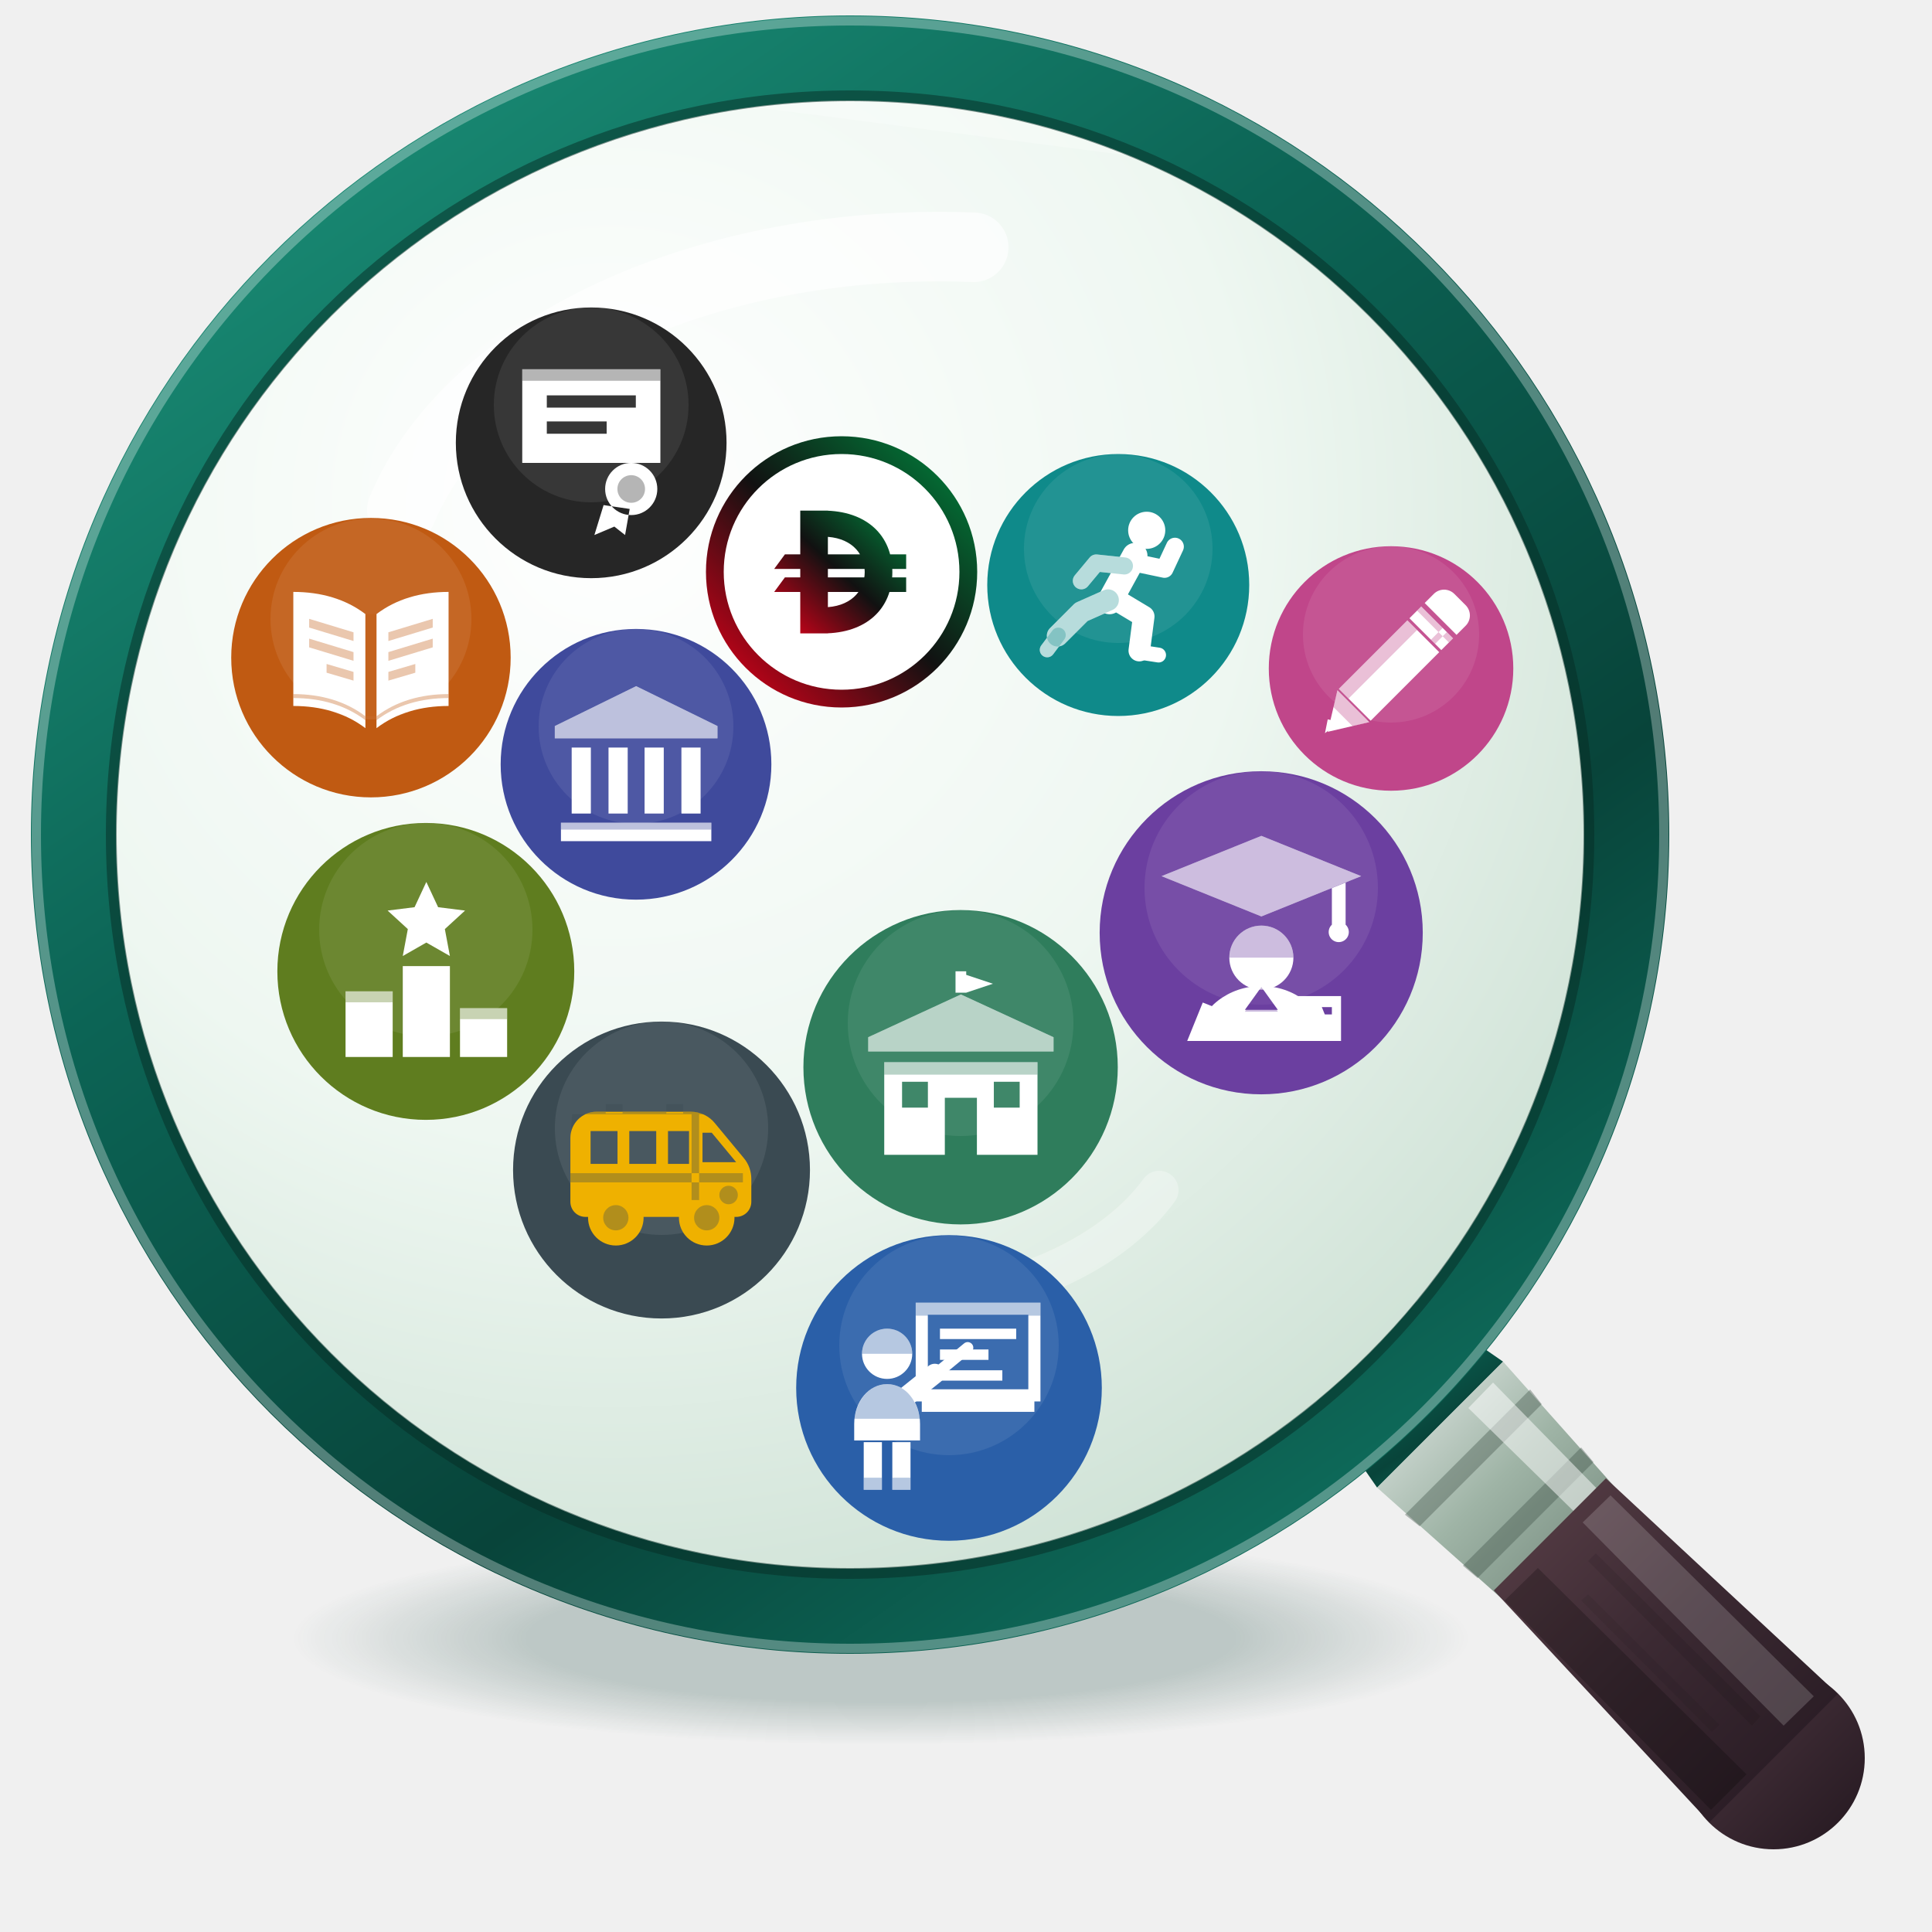
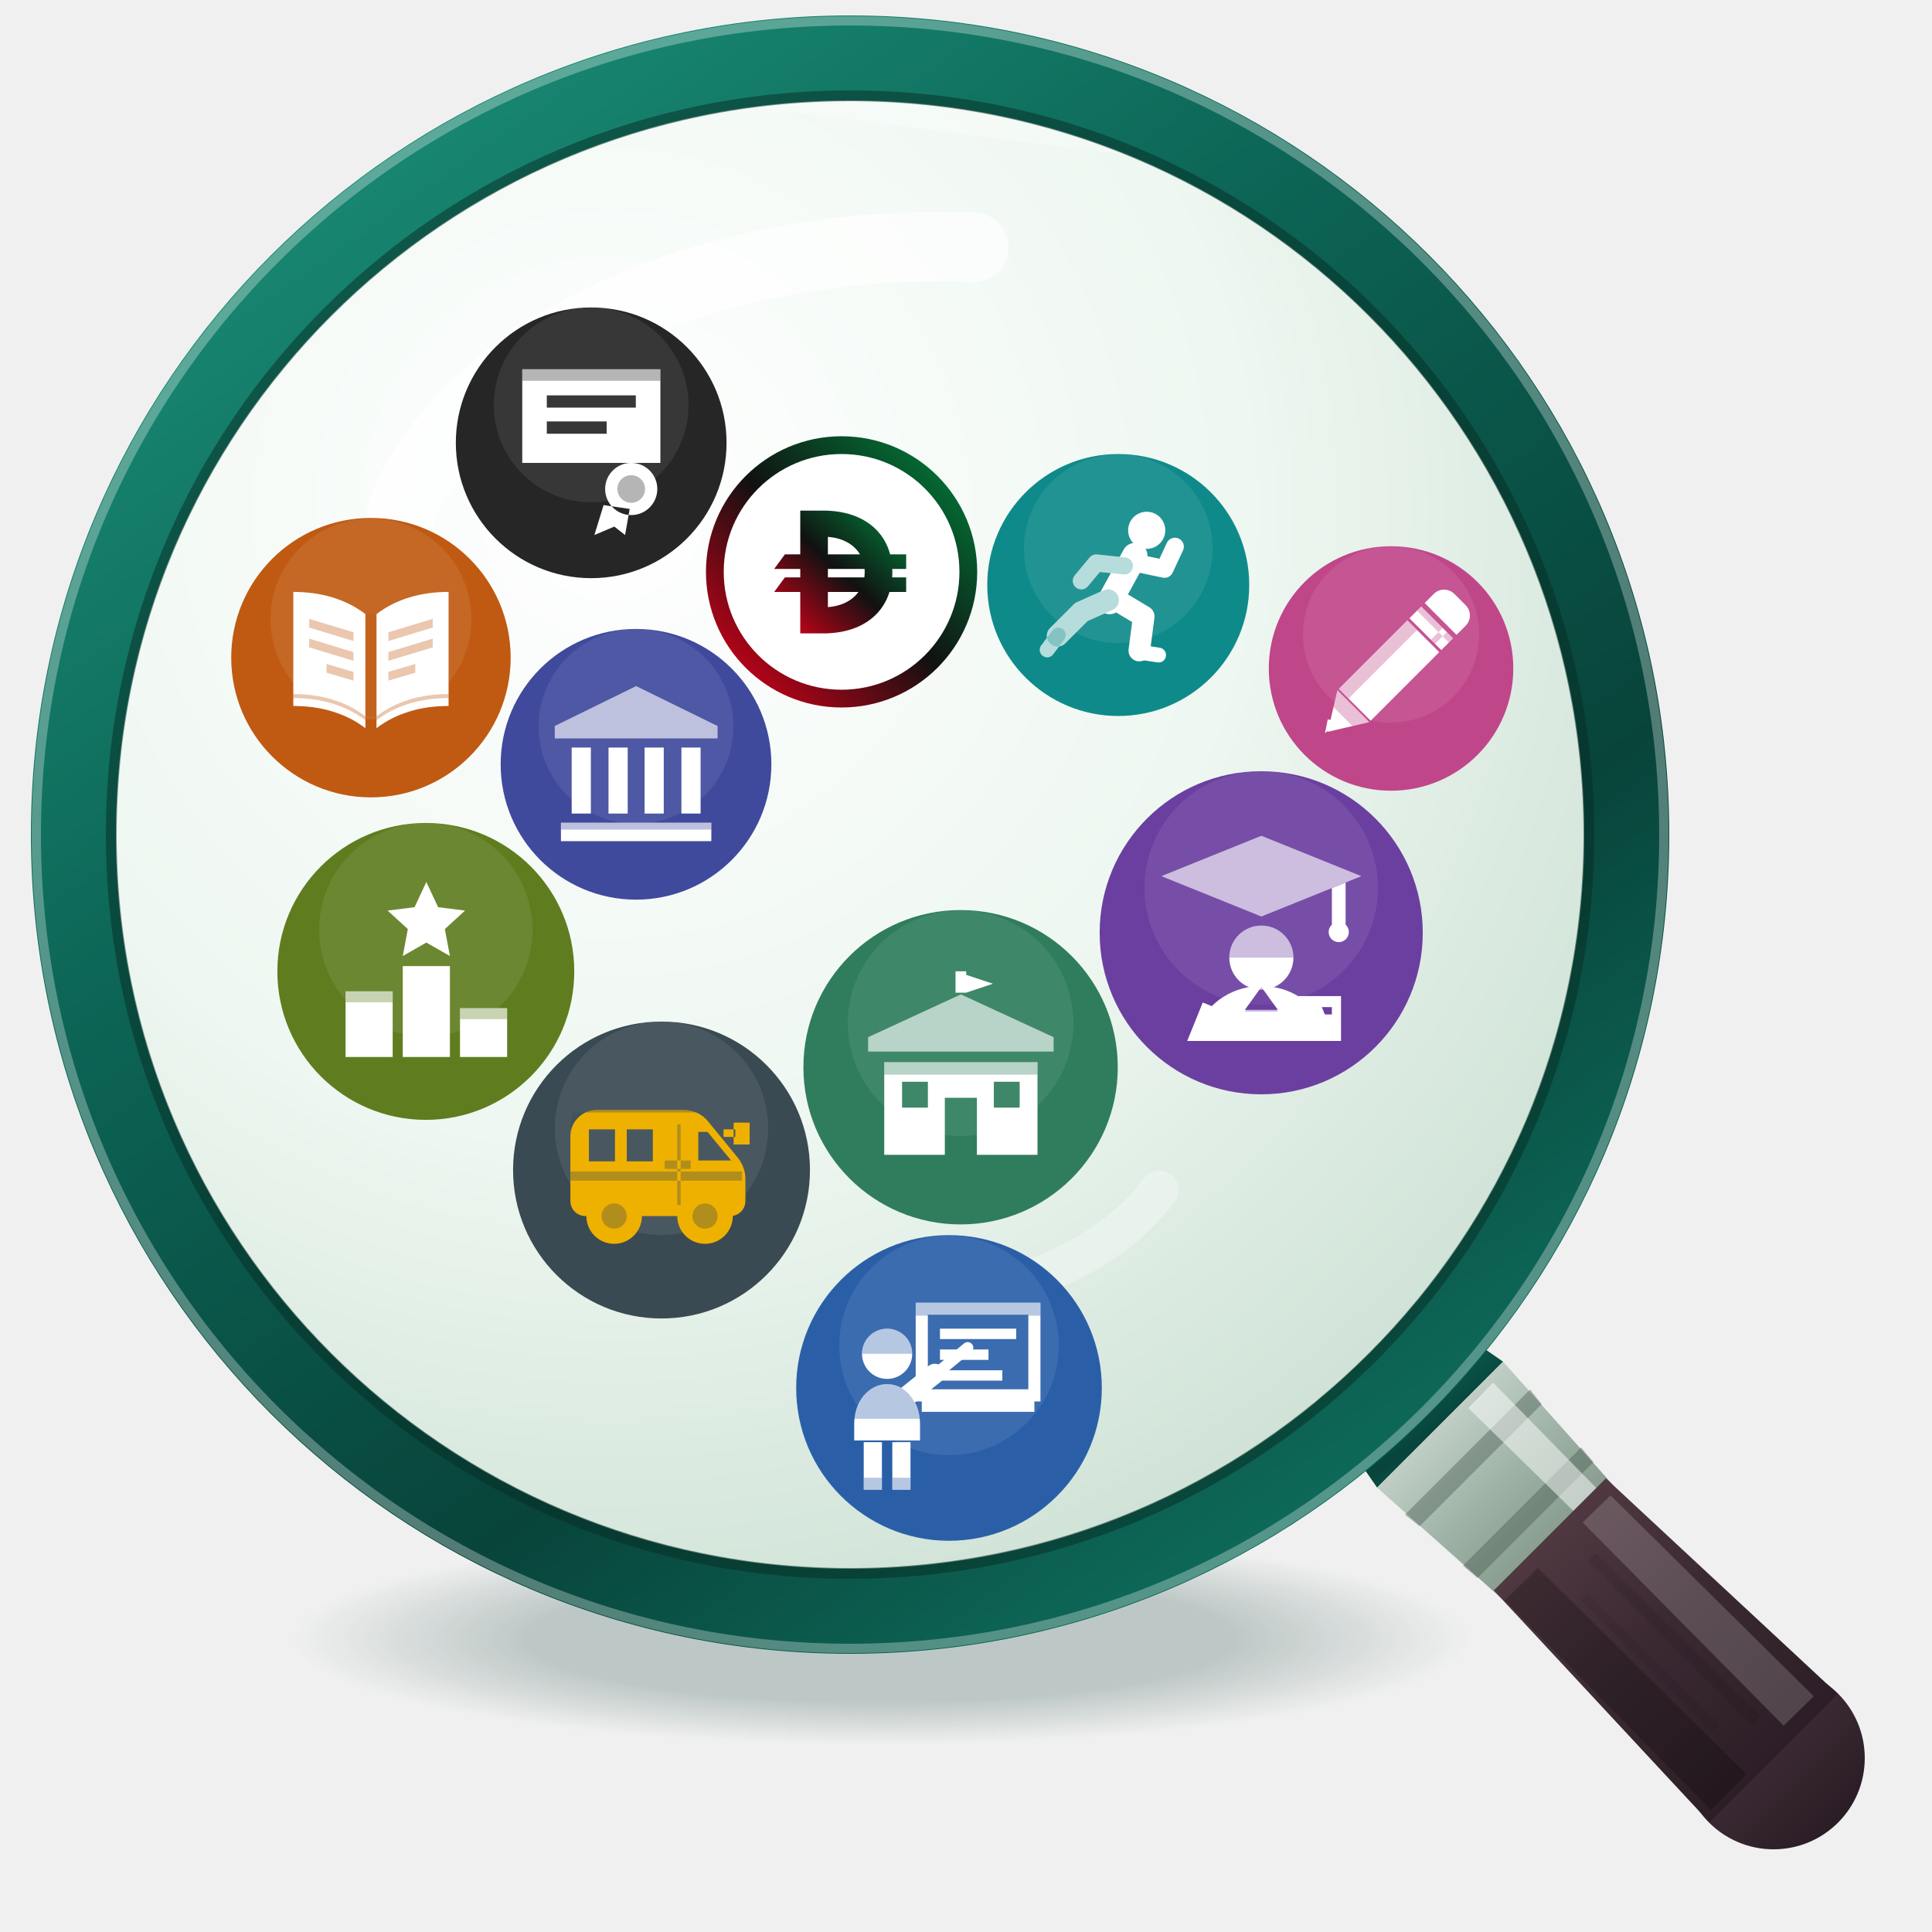
<svg xmlns="http://www.w3.org/2000/svg" viewBox="0 0 250 250" width="250" height="250" role="img" aria-label="Dubai Schools">
  <defs>
    <clipPath id="lensClip">
      <circle cx="110" cy="108" r="95" />
    </clipPath>
    <radialGradient id="glass" cx="34%" cy="28%" r="78%">
      <stop offset="0" stop-color="#ffffff" />
      <stop offset="0.55" stop-color="#eef7f1" />
      <stop offset="1" stop-color="#cfe2d6" />
    </radialGradient>
    <linearGradient id="ringMetal" x1="0.15" y1="0" x2="0.85" y2="1">
      <stop offset="0" stop-color="#1a8d76" />
      <stop offset="0.35" stop-color="#0c6455" />
      <stop offset="0.7" stop-color="#08443a" />
      <stop offset="1" stop-color="#0f7361" />
    </linearGradient>
    <linearGradient id="handleWood" x1="0" y1="0" x2="1" y2="1">
      <stop offset="0" stop-color="#5a4048" />
      <stop offset="0.45" stop-color="#3c2a33" />
      <stop offset="1" stop-color="#241820" />
    </linearGradient>
    <linearGradient id="ferrule" x1="0" y1="0" x2="1" y2="1">
      <stop offset="0" stop-color="#e6ecea" />
      <stop offset="0.5" stop-color="#9fb4a6" />
      <stop offset="1" stop-color="#6f8478" />
    </linearGradient>
    <linearGradient id="dhGrad" x1="0" y1="1" x2="1" y2="0">
      <stop offset="0" stop-color="#e2001a" />
      <stop offset="0.5" stop-color="#111111" />
      <stop offset="1" stop-color="#00843d" />
    </linearGradient>
    <radialGradient id="drop" cx="50%" cy="50%" r="50%">
      <stop offset="0.6" stop-color="#0b3b31" stop-opacity=".22" />
      <stop offset="1" stop-color="#0b3b31" stop-opacity="0" />
    </radialGradient>
  </defs>
  <ellipse cx="114" cy="212" rx="76.32" ry="13.78" fill="url(#drop)" />
  <path d="M170.1 180.8 L178.2 192.5 L194.5 176.2 L182.8 168.1 Z" fill="url(#ringMetal)" />
  <path d="M178.2 192.5 L194.7 207.2 L209.2 192.7 L194.5 176.2 Z" fill="url(#ferrule)" />
  <path d="M181.8 196.0 L183.7 197.5 L199.5 181.7 L198.0 179.8 Z" fill="#3f5148" opacity=".38" />
  <path d="M189.3 202.6 L191.2 204.2 L206.2 189.2 L204.6 187.3 Z" fill="#3f5148" opacity=".38" />
  <path d="M190.0 182.2 L204.3 196.2 L207.2 193.2 L193.2 178.9 Z" fill="#ffffff" opacity=".5" />
  <circle cx="229.5" cy="227.5" r="11.8" fill="url(#handleWood)" />
  <path d="M193.3 205.8 L221.2 235.8 L237.8 219.2 L207.8 191.3 Z" fill="url(#handleWood)" />
  <path d="M204.8 197.0 L230.8 223.3 L234.7 219.5 L208.4 193.5 Z" fill="#ffffff" opacity=".17" />
  <path d="M194.7 207.1 L221.4 234.2 L226.0 229.6 L199.0 202.9 Z" fill="#000000" opacity=".22" />
  <path d="M205.5 202.0 L226.7 223.3 L227.8 222.1 L206.5 201.0 Z" fill="#000000" opacity=".09" />
  <path d="M204.6 207.1 L221.5 224.1 L222.5 223.2 L205.5 206.3 Z" fill="#000000" opacity=".07" />
  <circle cx="110" cy="108" r="95" fill="url(#glass)" />
  <g clip-path="url(#lensClip)">
    <path d="M15 90 a 95 95 0 0 1 142.5 -68.4 L 91 13 a 95 95 0 0 0 -77.9 85.5 z" fill="#ffffff" opacity=".26" />
  </g>
  <path d="M52 66 a 72 46 0 0 1 74 -34" stroke="#ffffff" stroke-width="9" stroke-linecap="round" fill="none" opacity=".65" />
  <path d="M150 154 a 40 26 0 0 1 -26 14" stroke="#ffffff" stroke-width="5" stroke-linecap="round" fill="none" opacity=".3" />
  <g clip-path="url(#lensClip)">
    <g class="bub" style="--i:0">
      <circle cx="163.2" cy="120.7" r="20.905" fill="#6b3fa0" />
      <circle cx="163.2" cy="114.9" r="15.1" fill="#fff" opacity=".08" />
      <g transform="translate(149.0 106.5) scale(1.185)">
        <path d="M12 11.2a3.5 3.5 0 1 0 0 7 3.5 3.5 0 0 0 0-7z" fill="#fff" fill-rule="evenodd" />
        <path d="M12 17.8c-3.6 0-6.6 2.4-7.2 5.5l.1.5h14.2l.1-.5c-.6-3.1-3.6-5.5-7.2-5.5zM12 17.9 10.2 20.4h3.6z" fill="#fff" fill-rule="evenodd" />
        <path d="M5.6 19.6 3.9 23.8h2.3l1.4-3.4z" fill="#fff" fill-rule="evenodd" />
        <path d="M18.4 19.6l1.7 4.2h-2.3l-1.4-3.4z" fill="#fff" fill-rule="evenodd" />
        <path d="M15.6 18.9h5.1v4.9h-5.1z M16.6 20.1h3.1v.8h-3.1z M16.6 21.6h2.2v.8h-2.2z" fill="#fff" fill-rule="evenodd" />
        <path d="M12 1.4 22.9 5.8 12 10.2 1.1 5.8z" fill="#fff" fill-rule="evenodd" />
        <path d="M21.2 6.5v4.6a1.1 1.1 0 1 1-1.5 0V7.1z" fill="#fff" fill-rule="evenodd" />
        <path d="M12 1.4 22.9 5.8 12 10.2 1.1 5.8z M12 11.2a3.5 3.5 0 0 0-3.5 3.5h7A3.5 3.5 0 0 0 12 11.2zM12 17.9 10.2 20.6h3.6z" fill="#6b3fa0" fill-rule="evenodd" opacity=".34" />
      </g>
    </g>
    <g class="bub" style="--i:1">
      <circle cx="124.3" cy="138.1" r="20.34" fill="#2f7d5c" />
      <circle cx="124.3" cy="132.4" r="14.6" fill="#fff" opacity=".08" />
      <g transform="translate(110.5 124.3) scale(1.153)">
        <path d="M11.4 1.2h1.2v2.4h-1.2z M12.6 1.6l3 1-3 1zM12 3.8 22.4 8.6v1.6H1.6V8.6zM3.4 11.4h17.2V21.8H3.4zM10.2 15.4h3.6v6.4h-3.6zM5.4 13.6h2.9v2.9H5.4z M15.7 13.6h2.9v2.9h-2.9z" fill="#fff" fill-rule="evenodd" />
        <path d="M12 3.8 22.4 8.6v1.6H1.6V8.6z M3.4 11.4h17.2v1.4H3.4z" fill="#2f7d5c" fill-rule="evenodd" opacity=".34" />
      </g>
    </g>
    <g class="bub" style="--i:2">
      <circle cx="122.8" cy="179.6" r="19.775" fill="#2a5fa8" />
      <circle cx="122.8" cy="174.1" r="14.2" fill="#fff" opacity=".08" />
      <g transform="translate(109.3 166.1) scale(1.121)">
        <path d="M8.2 2.2h14.4v11.4H8.2z M9.6 3.6h11.6v8.6H9.6zM11 5.2h8.8v1.2H11z M11 7.6h5.6v1.2H11z M11 10h7.2v1.2H11zM8.9 13.6h13v1.2h-13z" fill="#fff" fill-rule="evenodd" />
        <path d="M4.9 5.2a2.9 2.9 0 1 0 0 5.8 2.9 2.9 0 0 0 0-5.8z" fill="#fff" fill-rule="evenodd" />
        <path d="M4.9 11.6c-2.1 0-3.8 2-3.8 4.6v1.9h7.6v-1.9c0-2.6-1.7-4.6-3.8-4.6z" fill="#fff" fill-rule="evenodd" />
        <path d="M2.2 18.3h2.1v5.5H2.2z M5.5 18.3h2.1v5.5H5.5z" fill="#fff" fill-rule="evenodd" />
        <path d="M6.4 13.6 10.4 10.4" fill="none" stroke="#fff" stroke-width="2.3" stroke-linecap="round" stroke-linejoin="round" />
        <path d="M10.2 10.7 14.2 7.4" fill="none" stroke="#fff" stroke-width="1.3" stroke-linecap="round" stroke-linejoin="round" />
        <path d="M8.2 2.2h14.4v1.5H8.2z M4.9 5.2a2.9 2.9 0 0 0-2.9 2.9h5.8a2.9 2.9 0 0 0-2.9-2.9zM1.1 15.6c.4-2.4 1.9-4 3.8-4s3.4 1.6 3.8 4zM2.2 22.4h2.1v1.4H2.2z M5.5 22.4h2.1v1.4H5.5z" fill="#2a5fa8" fill-rule="evenodd" opacity=".34" />
      </g>
    </g>
    <g class="bub" style="--i:3">
      <circle cx="85.6" cy="151.4" r="19.21" fill="#3a4a52" />
      <circle cx="85.6" cy="146.0" r="13.8" fill="#fff" opacity=".08" />
      <g transform="translate(72.5 138.3) scale(1.089)">
-         <path d="M1.2 8.2c0-1.7 1.4-3.1 3.1-3.1h11.2c1.1 0 2.2.5 2.9 1.4l3.4 4.1c.6.7.9 1.6.9 2.5v2.7c0 1-.8 1.8-1.8 1.8H3c-1 0-1.8-.8-1.8-1.8zM3.6 7.4h3.2v3.9H3.6z M8.2 7.4h3.2v3.9H8.2z M12.8 7.4h2.5v3.9h-2.5zM16.9 7.6h1.1l2.9 3.5h-4z" fill="#efb100" fill-rule="evenodd" />
-         <path d="M6.6 14.4a3.3 3.3 0 1 0 0 6.6 3.3 3.3 0 0 0 0-6.6z" fill="#efb100" fill-rule="evenodd" />
-         <path d="M17.4 14.4a3.3 3.3 0 1 0 0 6.6 3.3 3.3 0 0 0 0-6.6z" fill="#efb100" fill-rule="evenodd" />
-         <path d="M1.2 8.2c0-1.7 1.4-3.1 3.1-3.1h11.2c.5 0 1 .1 1.5.3H1.4zM6.6 16.2a1.5 1.5 0 1 0 0 3 1.5 1.5 0 0 0 0-3z M17.4 16.2a1.5 1.5 0 1 0 0 3 1.5 1.5 0 0 0 0-3zM1.2 12.4h20.5v1.1H1.2zM15.6 5.4h.9v10.2h-.9zM20 13.9a1.1 1.1 0 1 0 0 2.2 1.1 1.1 0 0 0 0-2.2zM5.4 4.2h2v1.1h-2z M12.6 4.2h2v1.1h-2z" fill="#3a4a52" fill-rule="evenodd" opacity=".34" />
+         <path d="M1.2 8c0-1.7 1.4-3.1 3.1-3.1h10.4c1.1 0 2.2.5 2.9 1.4l3.6 4.4c.5.7.8 1.5.8 2.4v2.6c0 1-.8 1.8-1.8 1.8H3c-1 0-1.8-.8-1.8-1.8zM3.4 7.2h3.1v3.8H3.4z M7.9 7.2h3.1v3.8H7.9zM16.4 7.5h1.1l2.8 3.4h-3.9z" fill="#efb100" fill-rule="evenodd" />
+         <path d="M12.4 6.6h3.1v9.6h-3.1z" fill="#efb100" fill-rule="evenodd" />
+         <path d="M6.4 14.2a3.3 3.3 0 1 0 0 6.6 3.3 3.3 0 0 0 0-6.6z" fill="#efb100" fill-rule="evenodd" />
+         <path d="M17.2 14.2a3.3 3.3 0 1 0 0 6.6 3.3 3.3 0 0 0 0-6.6z" fill="#efb100" fill-rule="evenodd" />
+         <path d="M20.6 6.4h1.9v2.6h-1.9z M19.4 7.2h1.4v.9h-1.4z" fill="#efb100" fill-rule="evenodd" />
+         <path d="M1.6 11.4h1.4v3.4H1.6z" fill="#efb100" fill-rule="evenodd" />
+         <path d="M1.2 8c0-1.7 1.4-3.1 3.1-3.1h10.4c.5 0 1 .1 1.5.3H1.4zM6.4 16a1.5 1.5 0 1 0 0 3 1.5 1.5 0 0 0 0-3z M17.2 16a1.5 1.5 0 1 0 0 3 1.5 1.5 0 0 0 0-3zM1.2 12.2h20.4v1.1H1.2zM12.4 10.9h3.1v1H12.4z M13.9 6.6h.4v9.6h-.4z" fill="#3a4a52" fill-rule="evenodd" opacity=".34" />
      </g>
    </g>
    <g class="bub" style="--i:4">
      <circle cx="55.1" cy="125.7" r="19.21" fill="#5f7d1f" />
      <circle cx="55.1" cy="120.3" r="13.8" fill="#fff" opacity=".08" />
      <g transform="translate(42.1 112.6) scale(1.089)">
        <path d="M12 1.4l1.4 3 3.2.4-2.4 2.2.6 3.2-2.8-1.6-2.8 1.6.6-3.2L7.4 4.8l3.2-.4zM9.2 11.4h5.6v10.8H9.2zM2.4 14.4H8v7.8H2.4zM16 16.4h5.6v5.8H16z" fill="#fff" fill-rule="evenodd" />
        <path d="M2.4 14.4H8v1.3H2.4z M16 16.4h5.6v1.3H16z" fill="#5f7d1f" fill-rule="evenodd" opacity=".34" />
      </g>
    </g>
    <g class="bub" style="--i:5">
      <circle cx="48.0" cy="85.1" r="18.08" fill="#c05a12" />
      <circle cx="48.0" cy="80.1" r="13.0" fill="#fff" opacity=".08" />
      <g transform="translate(35.7 72.8) scale(1.025)">
        <path d="M11.3 6.5C8.8 4.6 5.7 3.7 2.2 3.7v12.9c3.5 0 6.6.9 9.1 2.8zM12.7 6.5c2.5-1.9 5.6-2.8 9.1-2.8v12.9c-3.5 0-6.6.9-9.1 2.8zM2.2 16.6c3.5 0 6.6.9 9.1 2.8v1.5c-2.5-1.9-5.6-2.8-9.1-2.8zM21.8 16.6c-3.5 0-6.6.9-9.1 2.8v1.5c2.5-1.9 5.6-2.8 9.1-2.8z" fill="#fff" fill-rule="evenodd" />
        <path d="M11.3 6.5h1.4v12.9h-1.4zM9.8 8.8 4.2 7.1v1.1l5.6 1.7z M9.8 11.3 4.2 9.6v1.1l5.6 1.7zM9.8 13.8 6.4 12.8v1.1l3.4 1zM14.2 8.8 19.8 7.1v1.1l-5.6 1.7z M14.2 11.3 19.8 9.6v1.1l-5.6 1.7zM14.2 13.8 17.6 12.8v1.1l-3.4 1zM2.2 16.6c3.5 0 6.6.9 9.1 2.8v.5c-2.5-1.9-5.6-2.8-9.1-2.8zM21.8 16.6c-3.5 0-6.6.9-9.1 2.8v.5c2.5-1.9 5.6-2.8 9.1-2.8z" fill="#c05a12" fill-rule="evenodd" opacity=".34" />
      </g>
    </g>
    <g class="bub" style="--i:6">
      <circle cx="82.3" cy="98.9" r="17.515" fill="#3f4a9c" />
      <circle cx="82.3" cy="94.0" r="12.6" fill="#fff" opacity=".08" />
      <g transform="translate(70.4 87.0) scale(0.993)">
        <path d="M12 1.8 22.6 7v1.6H1.4V7zM3.6 9.8h2.5v8.6H3.6z M8.4 9.8h2.5v8.6H8.4z M13.1 9.8h2.5v8.6h-2.5z M17.9 9.8h2.5v8.6h-2.5zM2.2 19.6h19.6v2.4H2.2z" fill="#fff" fill-rule="evenodd" />
        <path d="M12 1.8 22.6 7v1.6H1.4V7z M2.2 19.6h19.6v.9H2.2z" fill="#3f4a9c" fill-rule="evenodd" opacity=".34" />
      </g>
    </g>
    <g class="bub" style="--i:7">
      <circle cx="76.5" cy="57.3" r="17.515" fill="#262626" />
      <circle cx="76.5" cy="52.4" r="12.6" fill="#fff" opacity=".08" />
      <g transform="translate(64.6 45.4) scale(0.993)">
        <path d="M3 2.4h18v12.2H3z M6.2 5.8h11.6v1.6H6.2z M6.2 9.2h7.8v1.6H6.2zM17.2 14.6a3.4 3.4 0 1 0 0 6.8 3.4 3.4 0 0 0 0-6.8zM13.6 20.1 12.4 24l2.6-1.1 1.4 1.1.6-3.4z" fill="#fff" fill-rule="evenodd" />
        <path d="M3 2.4h18v1.5H3z M17.2 16.2a1.8 1.8 0 1 0 0 3.6 1.8 1.8 0 0 0 0-3.6z" fill="#262626" fill-rule="evenodd" opacity=".34" />
      </g>
    </g>
    <g class="bub" style="--i:8">
      <circle cx="108.9" cy="74.0" r="17.515" fill="#ffffff" />
      <circle cx="108.9" cy="69.1" r="12.6" fill="#fff" opacity=".08" />
      <circle cx="108.9" cy="74.0" r="16.4" fill="none" stroke="url(#dhGrad)" stroke-width="2.3" />
      <g transform="translate(97.0 62.1) scale(0.993)">
        <path d="M6.6 4h3.6v16H6.6zM9.6 4c5.6 0 9 3.2 9 8s-3.4 8-9 8v-3.4c3.4 0 5.4-2 5.4-4.6s-2-4.6-5.4-4.6zM4.6 9.7H20.4v1.9H3.2zM4.6 12.7H20.4v1.9H3.2z" fill="url(#dhGrad)" />
      </g>
    </g>
    <g class="bub" style="--i:9">
      <circle cx="144.7" cy="75.7" r="16.95" fill="#0f8a8a" />
      <circle cx="144.7" cy="71.0" r="12.2" fill="#fff" opacity=".08" />
      <g transform="translate(133.2 64.2) scale(0.961)">
        <path d="M15.8 2.1a2.5 2.5 0 1 0 0 5 2.5 2.5 0 0 0 0-5z" fill="#fff" fill-rule="evenodd" />
        <path d="M14.2 8.0 10.8 14.2" fill="none" stroke="#fff" stroke-width="3.4" stroke-linecap="round" stroke-linejoin="round" />
        <path d="M12.8 9.4 9.0 9.0 7.0 11.4" fill="none" stroke="#fff" stroke-width="2.3" stroke-linecap="round" stroke-linejoin="round" />
        <path d="M10.6 14.0 7.0 15.6 3.8 18.8" fill="none" stroke="#fff" stroke-width="2.9" stroke-linecap="round" stroke-linejoin="round" />
        <path d="M3.9 18.7 2.4 20.7" fill="none" stroke="#fff" stroke-width="2" stroke-linecap="round" stroke-linejoin="round" />
        <path d="M14.4 9.0 18.2 9.8 19.6 6.8" fill="none" stroke="#fff" stroke-width="2.4" stroke-linecap="round" stroke-linejoin="round" />
        <path d="M11.4 13.8 15.4 16.2 14.8 20.8" fill="none" stroke="#fff" stroke-width="2.9" stroke-linecap="round" stroke-linejoin="round" />
        <path d="M14.8 21.0 17.4 21.4" fill="none" stroke="#fff" stroke-width="2" stroke-linecap="round" stroke-linejoin="round" />
        <path d="M12.8 9.4 9.0 9.0 7.0 11.4" fill="none" stroke="#0f8a8a" stroke-width="2.3" stroke-linecap="round" stroke-linejoin="round" opacity=".3" />
        <path d="M10.6 14.0 7.0 15.6 3.8 18.8" fill="none" stroke="#0f8a8a" stroke-width="2.9" stroke-linecap="round" stroke-linejoin="round" opacity=".3" />
        <path d="M3.9 18.7 2.4 20.7" fill="none" stroke="#0f8a8a" stroke-width="2" stroke-linecap="round" stroke-linejoin="round" opacity=".3" />
      </g>
    </g>
    <g class="bub" style="--i:10">
      <circle cx="180.0" cy="86.5" r="15.82" fill="#c0468a" />
      <circle cx="180.0" cy="82.1" r="11.4" fill="#fff" opacity=".08" />
      <g transform="translate(169.3 75.7) scale(0.896)">
        <path d="M18.1 1.3a2.1 2.1 0 0 1 3 0l1.6 1.6a2.1 2.1 0 0 1 0 3l-1.3 1.3-4.6-4.6z" fill="#fff" fill-rule="evenodd" />
        <path d="M16.3 3.1l4.6 4.6-1.7 1.7-4.6-4.6z" fill="#fff" fill-rule="evenodd" />
        <path d="M14.3 5.1l4.6 4.6-9.9 9.9-4.6-4.6z" fill="#fff" fill-rule="evenodd" />
        <path d="M4.2 15.2l4.6 4.6-6 1.4z" fill="#fff" fill-rule="evenodd" />
        <path d="M2.4 21.4l.4-2 1.6.4z" fill="#fff" fill-rule="evenodd" />
        <path d="M16.3 3.1l4.6 4.6-.6.6-4.6-4.6z M19.4 6.2l.6.6-1.7 1.7-.6-.6zM14.3 5.1l1.4 1.4-9.9 9.9-1.4-1.4zM4.2 15.2l4.6 4.6-2.4.6-2.8-2.8z" fill="#c0468a" fill-rule="evenodd" opacity=".34" />
      </g>
    </g>
  </g>
  <circle cx="110" cy="108" r="100.5" fill="none" stroke="url(#ringMetal)" stroke-width="11" />
  <circle cx="110" cy="108" r="95.6" fill="none" stroke="#062b24" stroke-width="1.4" opacity=".5" />
  <circle cx="110" cy="108" r="105.3" fill="none" stroke="#ffffff" stroke-width="1.2" opacity=".3" />
</svg>
